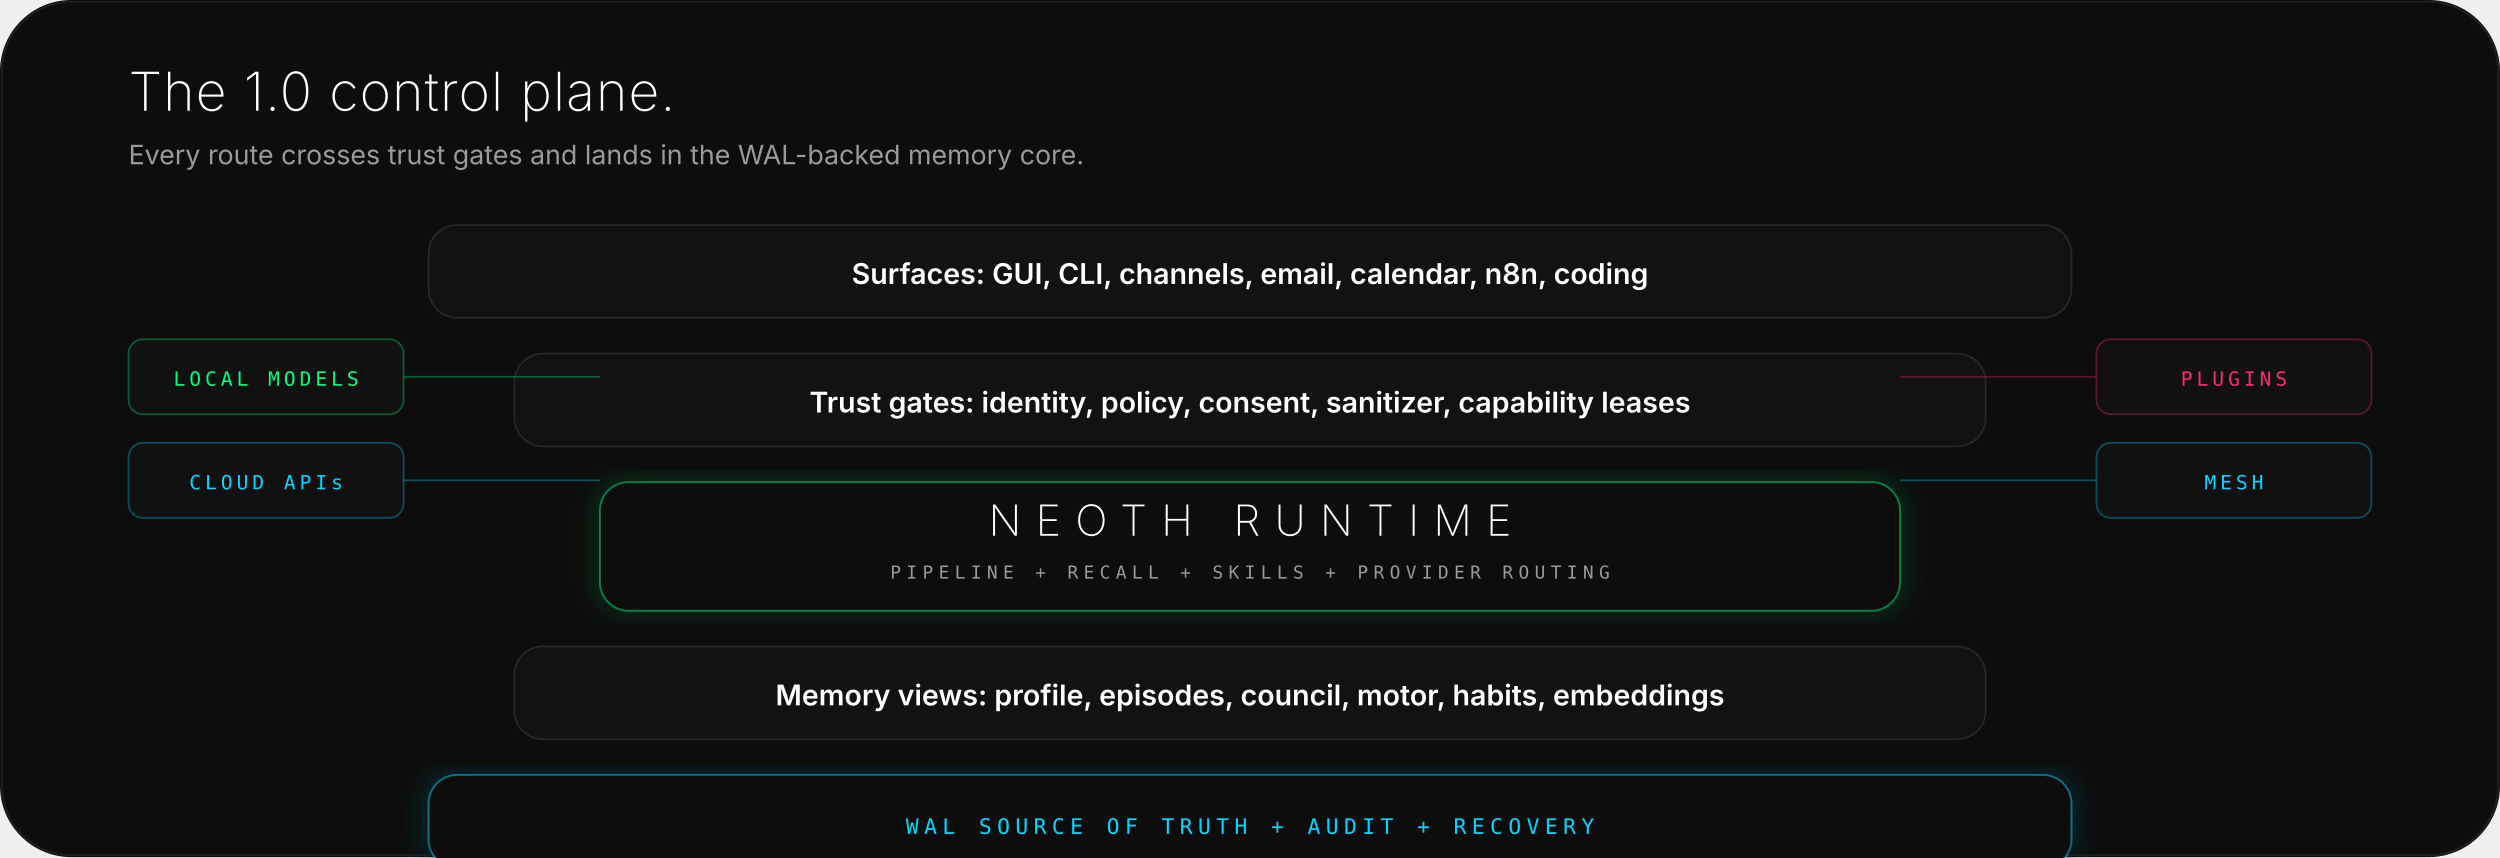
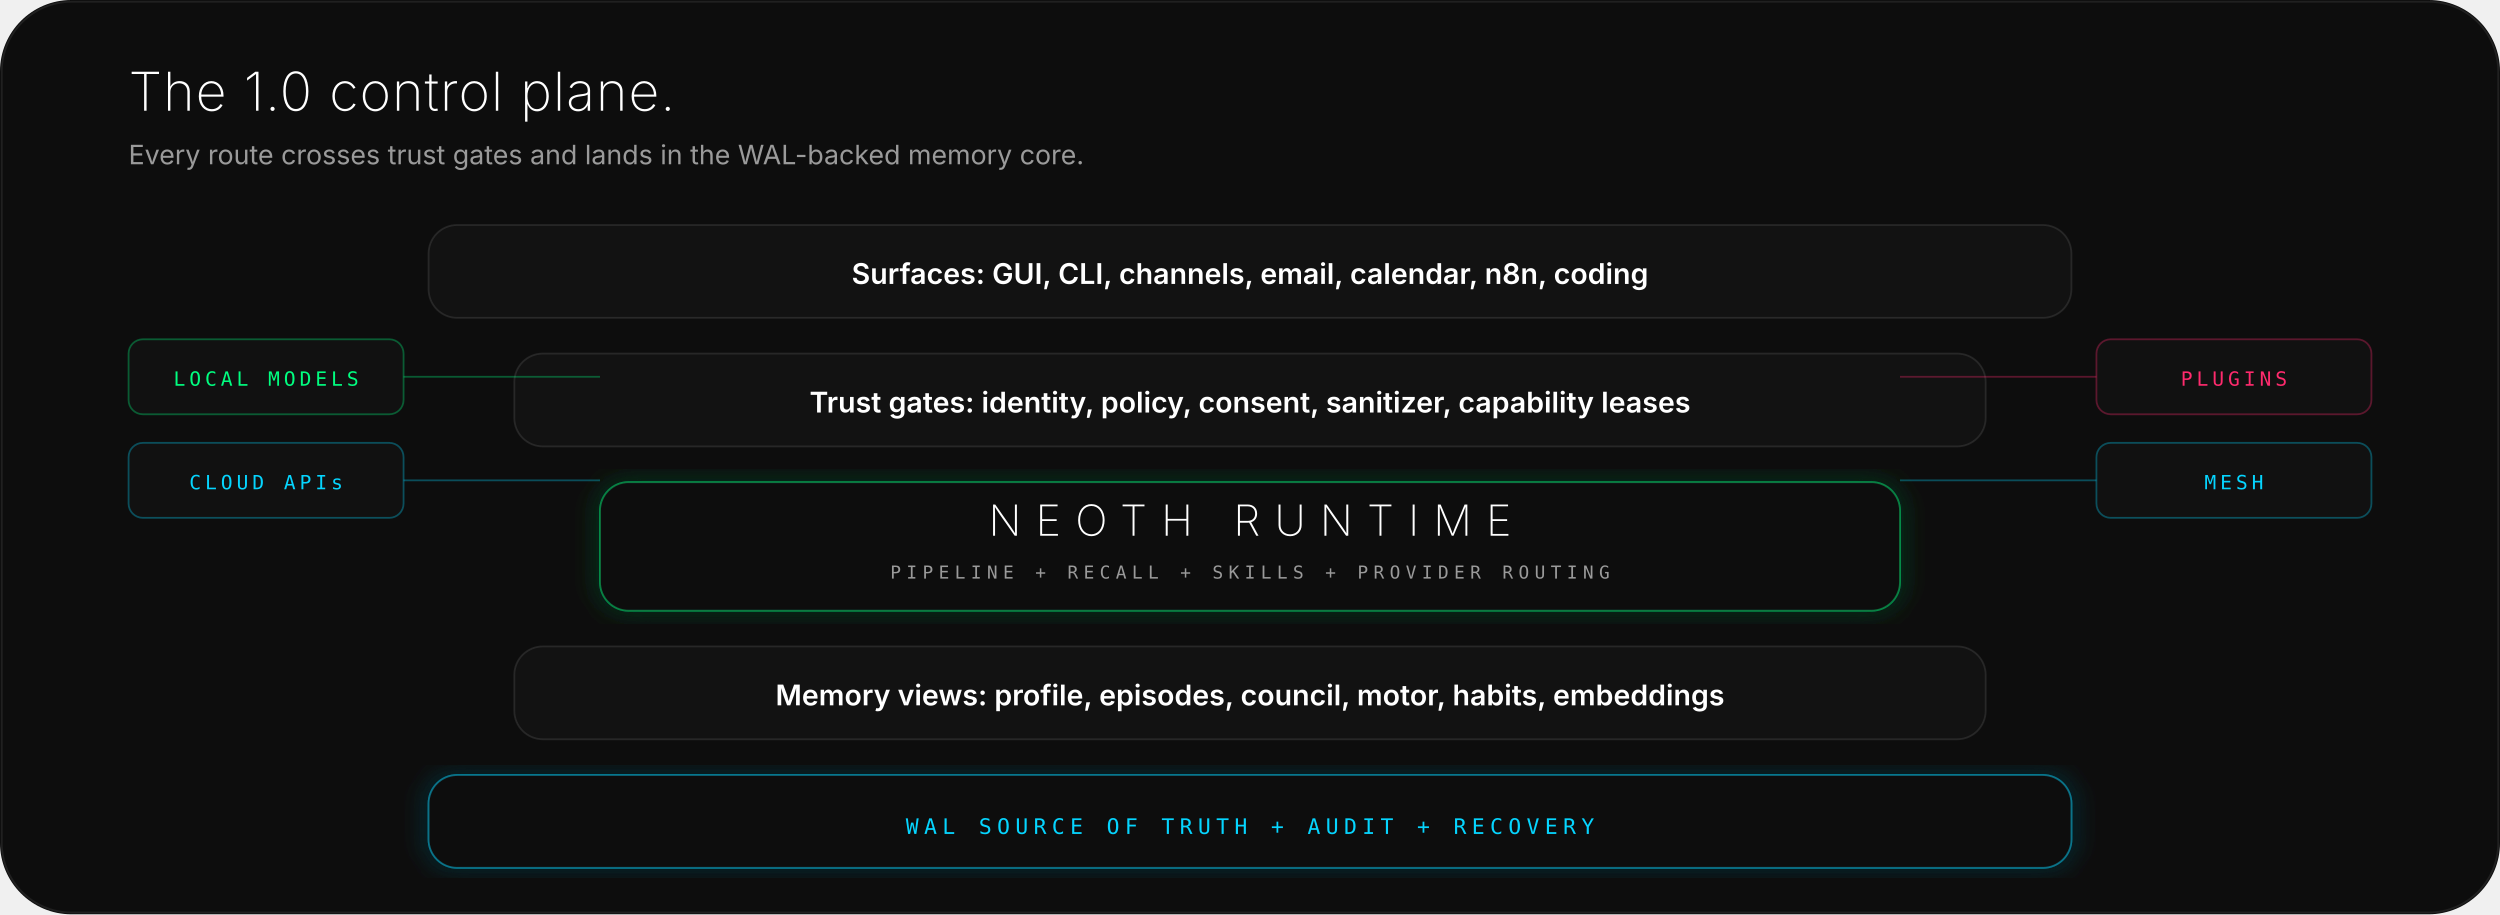
- <svg xmlns="http://www.w3.org/2000/svg" width="1400" height="480" viewBox="0 0 1400 480" fill="none" role="img" aria-labelledby="title desc">
+ <svg xmlns="http://www.w3.org/2000/svg" width="1400" height="512" viewBox="0 0 1400 512" fill="none" role="img" aria-labelledby="title desc">
  <defs>
    <filter id="glow">
      <feGaussianBlur stdDeviation="7" result="b" />
      <feMerge>
        <feMergeNode in="b" />
        <feMergeNode in="SourceGraphic" />
      </feMerge>
    </filter>
    <style>
      .sans{font-family:"SF Pro Display",Inter,"Helvetica Neue",ui-sans-serif,system-ui,-apple-system,"Segoe UI",sans-serif}
      .mono{font-family:"SF Mono",ui-monospace,SFMono-Regular,Menlo,Consolas,monospace}
      .title{font-weight:200;letter-spacing:.02em}
      .box{fill:#121212;stroke:white;stroke-opacity:.1}
    </style>
  </defs>
-   <rect width="1400" height="480" rx="40" fill="#0d0d0d" />
-   <rect x="1" y="1" width="1398" height="478" rx="39" stroke="white" stroke-opacity=".08" />
+   <rect width="1400" height="512" rx="40" fill="#0d0d0d" />
+   <rect x="1" y="1" width="1398" height="510" rx="39" stroke="white" stroke-opacity=".08" />
  <text x="72" y="62" fill="white" class="sans title" font-size="30">The 1.0 control plane.</text>
  <text x="72" y="92" fill="#9a9a9a" class="sans" font-size="15">Every route crosses trust gates and lands in the WAL-backed memory core.</text>
  <g transform="translate(240 126)" class="sans">
    <rect x="0" y="0" width="920" height="52" rx="16" class="box" stroke="#00ff80" stroke-opacity=".35" />
    <text x="460" y="33" text-anchor="middle" fill="white" font-size="16" font-weight="600">Surfaces: GUI, CLI, channels, email, calendar, n8n, coding</text>
    <rect x="48" y="72" width="824" height="52" rx="16" class="box" stroke="#05d5ff" stroke-opacity=".38" />
    <text x="460" y="105" text-anchor="middle" fill="white" font-size="16" font-weight="600">Trust gates: identity, policy, consent, sanitizer, capability leases</text>
    <rect x="96" y="144" width="728" height="72" rx="16" fill="#101010" stroke="#00ff80" stroke-opacity=".42" filter="url(#glow)" />
    <text x="460" y="174" text-anchor="middle" fill="white" font-size="24" font-weight="200" letter-spacing="8">NEOTH RUNTIME</text>
    <text x="460" y="198" text-anchor="middle" fill="#9a9a9a" class="mono" font-size="10" letter-spacing="3">PIPELINE + RECALL + SKILLS + PROVIDER ROUTING</text>
    <rect x="48" y="236" width="824" height="52" rx="16" class="box" stroke="#ff2a6d" stroke-opacity=".38" />
    <text x="460" y="269" text-anchor="middle" fill="white" font-size="16" font-weight="600">Memory views: profile, episodes, council, motor, habits, embeddings</text>
    <rect x="0" y="308" width="920" height="52" rx="16" fill="#101010" stroke="#05d5ff" stroke-opacity=".45" filter="url(#glow)" />
    <text x="460" y="341" text-anchor="middle" fill="#05d5ff" class="mono" font-size="12" letter-spacing="3">WAL SOURCE OF TRUTH + AUDIT + RECOVERY</text>
  </g>
  <g class="mono" font-size="11" letter-spacing="2.2">
    <rect x="72" y="190" width="154" height="42" rx="8" fill="#111" stroke="#00ff80" stroke-opacity=".32" />
    <text x="149" y="216" text-anchor="middle" fill="#00ff80">LOCAL MODELS</text>
    <rect x="72" y="248" width="154" height="42" rx="8" fill="#111" stroke="#05d5ff" stroke-opacity=".32" />
    <text x="149" y="274" text-anchor="middle" fill="#05d5ff">CLOUD APIs</text>
    <rect x="1174" y="190" width="154" height="42" rx="8" fill="#111" stroke="#ff2a6d" stroke-opacity=".32" />
    <text x="1251" y="216" text-anchor="middle" fill="#ff2a6d">PLUGINS</text>
    <rect x="1174" y="248" width="154" height="42" rx="8" fill="#111" stroke="#05d5ff" stroke-opacity=".32" />
    <text x="1251" y="274" text-anchor="middle" fill="#05d5ff">MESH</text>
  </g>
  <path d="M226 211 H336" stroke="#00ff80" stroke-opacity=".32" />
  <path d="M226 269 H336" stroke="#05d5ff" stroke-opacity=".32" />
  <path d="M1064 211 H1174" stroke="#ff2a6d" stroke-opacity=".32" />
  <path d="M1064 269 H1174" stroke="#05d5ff" stroke-opacity=".32" />
</svg>
